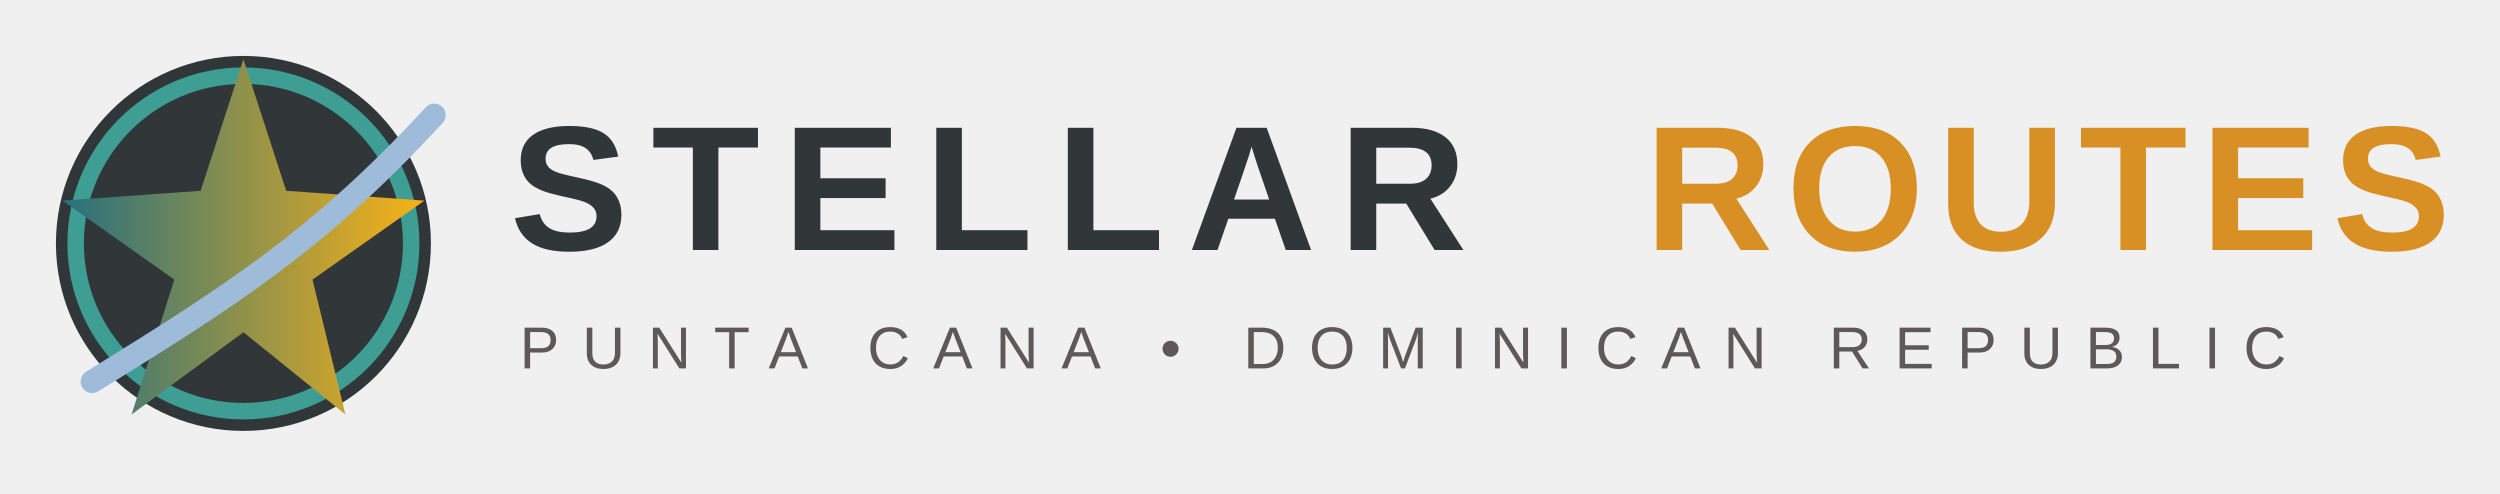
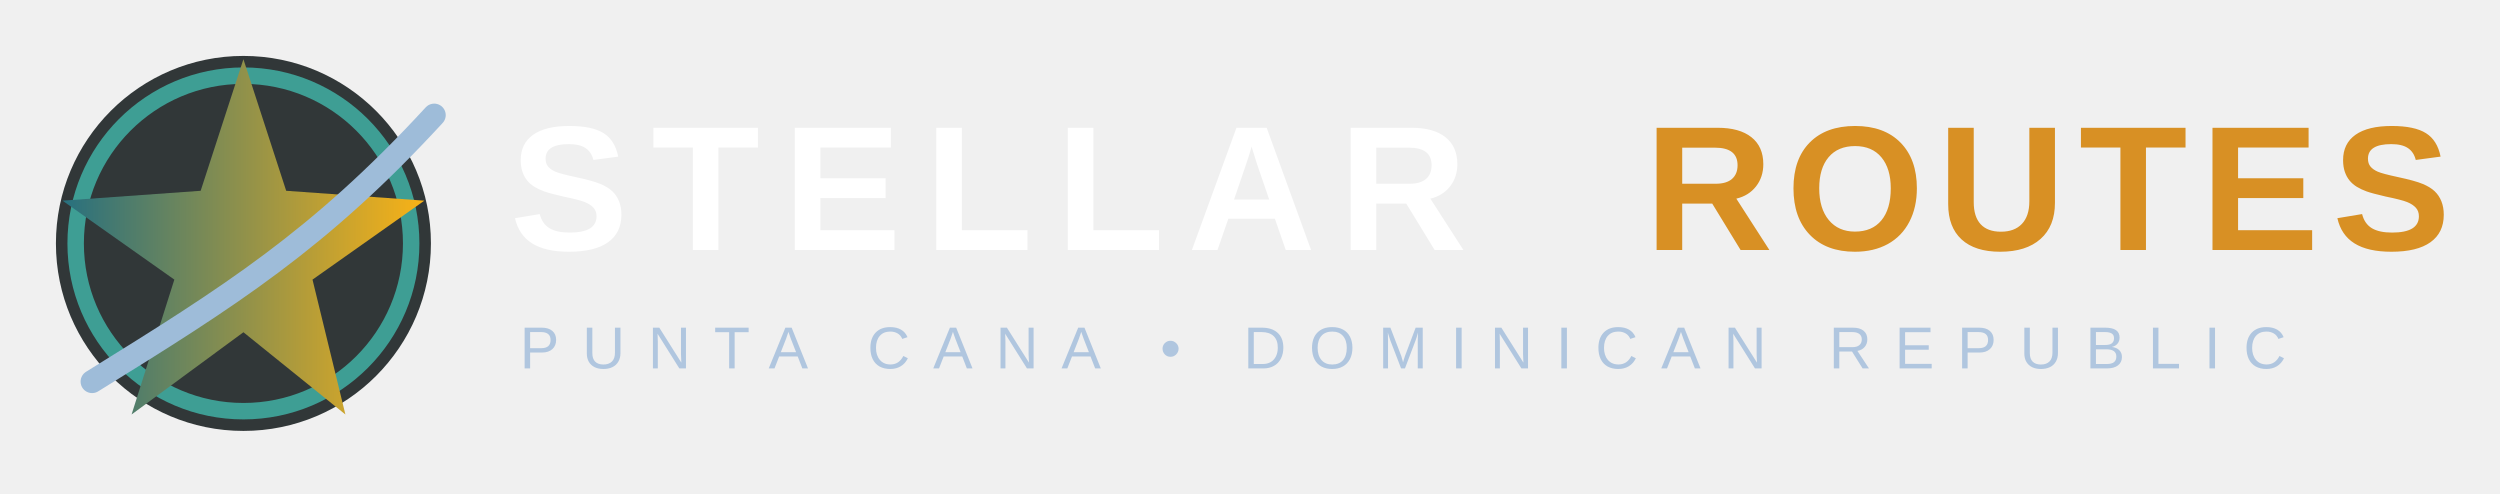
<svg xmlns="http://www.w3.org/2000/svg" viewBox="0 0 760 150" role="img" aria-label="Stellar Routes logo">
  <defs>
    <linearGradient id="g" x1="0" x2="1">
      <stop stop-color="#27707f" />
      <stop offset="1" stop-color="#f9b216" />
    </linearGradient>
  </defs>
  <circle cx="74" cy="74" r="57" fill="#313738" />
  <circle cx="74" cy="74" r="51" fill="none" stroke="#3e9e94" stroke-width="5" />
  <path d="M74 18l13 40 42 3-34 24 10 41-31-25-34 25 13-41-34-24 42-3z" fill="url(#g)" />
  <path d="M28 116C70 90 97 73 132 35" fill="none" stroke="#9ebcd9" stroke-width="7" stroke-linecap="round" />
-   <text x="155" y="76" font-family="Arial,Helvetica,sans-serif" font-size="54" font-weight="700" letter-spacing="7" fill="#313738">STELLAR</text>
+   <text x="155" y="76" font-family="Arial,Helvetica,sans-serif" font-size="54" font-weight="700" letter-spacing="7" fill="#ffffff">STELLAR</text>
  <text x="500" y="76" font-family="Arial,Helvetica,sans-serif" font-size="54" font-weight="700" letter-spacing="4" fill="#d89024">ROUTES</text>
-   <text x="158" y="112" font-family="Arial,Helvetica,sans-serif" font-size="18" letter-spacing="7" fill="#5e5958">PUNTA CANA • DOMINICAN REPUBLIC</text>
+   <text x="158" y="112" font-family="Arial,Helvetica,sans-serif" font-size="18" letter-spacing="7" fill="#b0c6df">PUNTA CANA • DOMINICAN REPUBLIC</text>
</svg>
